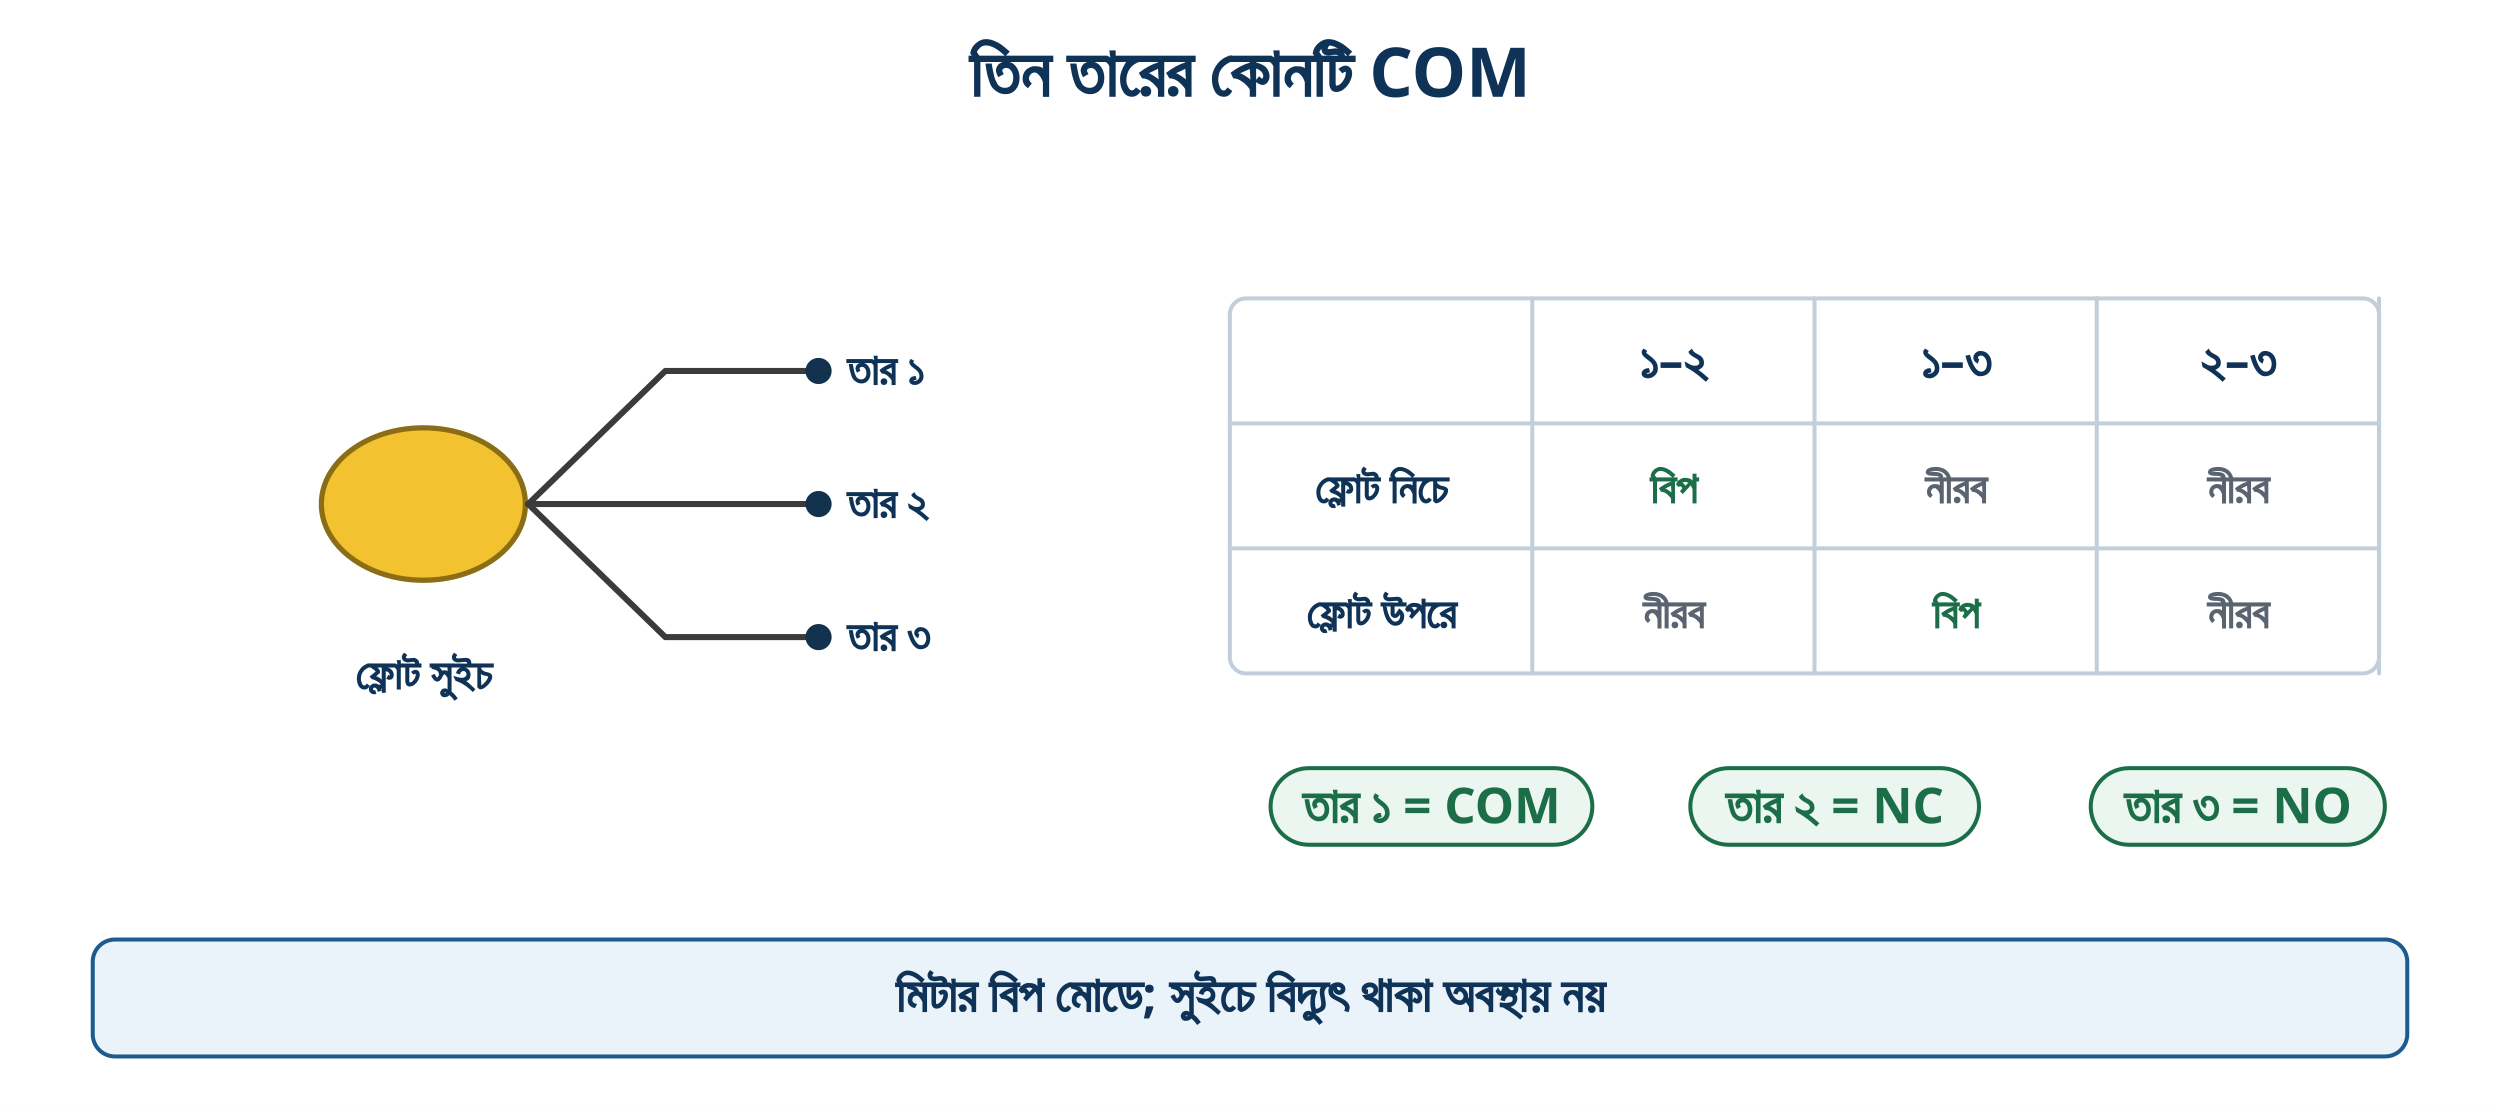
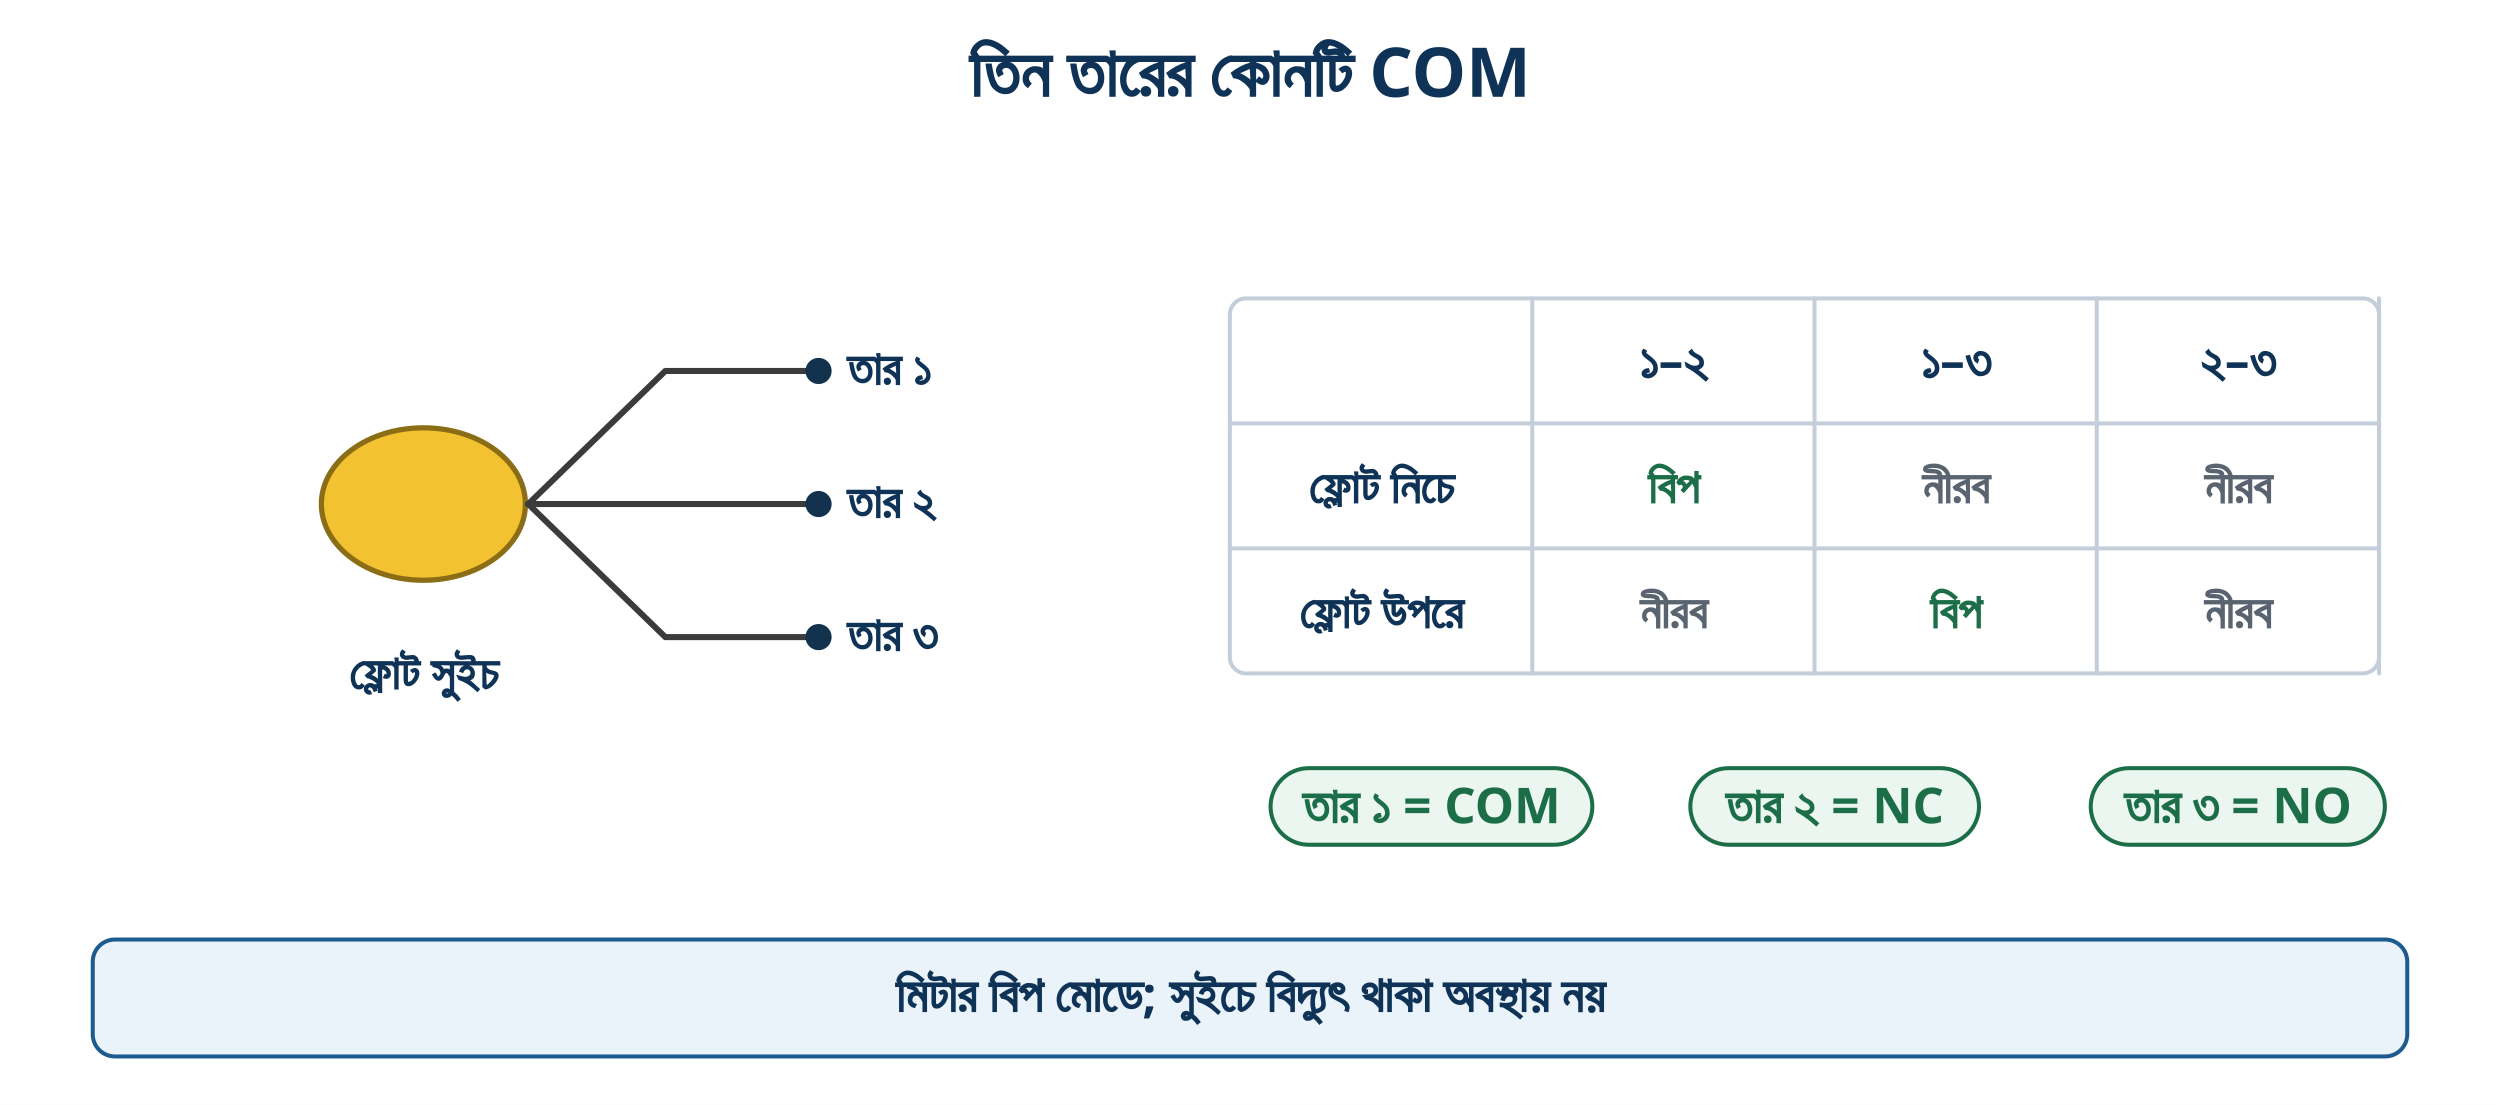
<svg xmlns="http://www.w3.org/2000/svg" width="1240" height="548" viewBox="0 0 1240 548">
  <rect width="1240" height="548" fill="#FFFFFF" />
  <text x="620.0" y="48.0" font-family="Kalpurush" font-size="34" font-weight="700" fill="#0F3357" text-anchor="middle">তিন তারের কোনটি COM</text>
  <ellipse cx="210.0" cy="250.0" rx="50.6" ry="37.8" fill="#F2C230" stroke="#8A6D14" stroke-width="2.6" />
-   <text x="210.0" y="342.0" font-family="Kalpurush" font-size="21.5" font-weight="700" fill="#0F3357" text-anchor="middle">ফ্লোট সুইচ</text>
+   <text x="210.0" y="342.0" font-family="Kalpurush" font-size="23.5" font-weight="700" fill="#0F3357" text-anchor="middle">ফ্লোট সুইচ</text>
  <path d="M 262 250 L 330 184 L 406 184" fill="none" stroke="#3B3B3B" stroke-width="3.0" stroke-linecap="round" stroke-linejoin="round" />
  <circle cx="406.0" cy="184.0" r="6.5" fill="#12324D" stroke="none" stroke-width="2" />
-   <text x="420.0" y="191.0" font-family="Kalpurush" font-size="21.5" font-weight="700" fill="#0F3357" text-anchor="start">তার ১</text>
+   <text x="420.0" y="191.0" font-family="Kalpurush" font-size="23.5" font-weight="700" fill="#0F3357" text-anchor="start">তার ১</text>
  <path d="M 262 250 L 330 250 L 406 250" fill="none" stroke="#3B3B3B" stroke-width="3.0" stroke-linecap="round" stroke-linejoin="round" />
  <circle cx="406.0" cy="250.0" r="6.5" fill="#12324D" stroke="none" stroke-width="2" />
-   <text x="420.0" y="257.0" font-family="Kalpurush" font-size="21.5" font-weight="700" fill="#0F3357" text-anchor="start">তার ২</text>
+   <text x="420.0" y="257.0" font-family="Kalpurush" font-size="23.5" font-weight="700" fill="#0F3357" text-anchor="start">তার ২</text>
  <path d="M 262 250 L 330 316 L 406 316" fill="none" stroke="#3B3B3B" stroke-width="3.0" stroke-linecap="round" stroke-linejoin="round" />
  <circle cx="406.0" cy="316.0" r="6.5" fill="#12324D" stroke="none" stroke-width="2" />
-   <text x="420.0" y="323.0" font-family="Kalpurush" font-size="21.5" font-weight="700" fill="#0F3357" text-anchor="start">তার ৩</text>
+   <text x="420.0" y="323.0" font-family="Kalpurush" font-size="23.5" font-weight="700" fill="#0F3357" text-anchor="start">তার ৩</text>
  <rect x="610.0" y="148.0" width="570.0" height="186.0" rx="8" fill="#FFFFFF" stroke="#C3CEDA" stroke-width="2" />
  <text x="830.0" y="187.7" font-family="Kalpurush" font-size="24.5" font-weight="700" fill="#0F3357" text-anchor="middle">১–২</text>
  <text x="970.0" y="187.7" font-family="Kalpurush" font-size="24.5" font-weight="700" fill="#0F3357" text-anchor="middle">১–৩</text>
  <text x="1110.0" y="187.7" font-family="Kalpurush" font-size="24.5" font-weight="700" fill="#0F3357" text-anchor="middle">২–৩</text>
  <line x1="610.0" y1="210.0" x2="1180.0" y2="210.0" stroke="#C3CEDA" stroke-width="2" stroke-linecap="round" />
-   <text x="685.0" y="249.7" font-family="Kalpurush" font-size="21.5" font-weight="700" fill="#0F3357" text-anchor="middle">ফ্লোট নিচে</text>
-   <text x="830.0" y="249.7" font-family="Kalpurush" font-size="21.5" font-weight="700" fill="#1B6E47" text-anchor="middle">বিপ</text>
-   <text x="970.0" y="249.7" font-family="Kalpurush" font-size="21.5" font-weight="700" fill="#5A6470" text-anchor="middle">নীরব</text>
-   <text x="1110.0" y="249.7" font-family="Kalpurush" font-size="21.5" font-weight="700" fill="#5A6470" text-anchor="middle">নীরব</text>
-   <text x="685.0" y="311.7" font-family="Kalpurush" font-size="21.5" font-weight="700" fill="#0F3357" text-anchor="middle">ফ্লোট উপরে</text>
-   <text x="830.0" y="311.7" font-family="Kalpurush" font-size="21.5" font-weight="700" fill="#5A6470" text-anchor="middle">নীরব</text>
-   <text x="970.0" y="311.7" font-family="Kalpurush" font-size="21.5" font-weight="700" fill="#1B6E47" text-anchor="middle">বিপ</text>
-   <text x="1110.0" y="311.7" font-family="Kalpurush" font-size="21.5" font-weight="700" fill="#5A6470" text-anchor="middle">নীরব</text>
+   <text x="685.0" y="249.7" font-family="Kalpurush" font-size="23.5" font-weight="700" fill="#0F3357" text-anchor="middle">ফ্লোট নিচে</text>
+   <text x="830.0" y="249.7" font-family="Kalpurush" font-size="23.5" font-weight="700" fill="#1B6E47" text-anchor="middle">বিপ</text>
+   <text x="970.0" y="249.7" font-family="Kalpurush" font-size="23.5" font-weight="700" fill="#5A6470" text-anchor="middle">নীরব</text>
+   <text x="1110.0" y="249.7" font-family="Kalpurush" font-size="23.5" font-weight="700" fill="#5A6470" text-anchor="middle">নীরব</text>
+   <text x="685.0" y="311.7" font-family="Kalpurush" font-size="23.5" font-weight="700" fill="#0F3357" text-anchor="middle">ফ্লোট উপরে</text>
+   <text x="830.0" y="311.7" font-family="Kalpurush" font-size="23.5" font-weight="700" fill="#5A6470" text-anchor="middle">নীরব</text>
+   <text x="970.0" y="311.7" font-family="Kalpurush" font-size="23.5" font-weight="700" fill="#1B6E47" text-anchor="middle">বিপ</text>
+   <text x="1110.0" y="311.7" font-family="Kalpurush" font-size="23.5" font-weight="700" fill="#5A6470" text-anchor="middle">নীরব</text>
  <line x1="610.0" y1="272.0" x2="1180.0" y2="272.0" stroke="#C3CEDA" stroke-width="2" stroke-linecap="round" />
  <line x1="760.0" y1="148.0" x2="760.0" y2="334.0" stroke="#C3CEDA" stroke-width="2" stroke-linecap="round" />
  <line x1="900.0" y1="148.0" x2="900.0" y2="334.0" stroke="#C3CEDA" stroke-width="2" stroke-linecap="round" />
  <line x1="1040.0" y1="148.0" x2="1040.0" y2="334.0" stroke="#C3CEDA" stroke-width="2" stroke-linecap="round" />
  <line x1="1180.0" y1="148.0" x2="1180.0" y2="334.0" stroke="#C3CEDA" stroke-width="2" stroke-linecap="round" />
  <rect x="630.2" y="381.0" width="159.6" height="38.0" rx="19" fill="#EAF6EF" stroke="#1B6E47" stroke-width="2" />
  <text x="710.0" y="408.3" font-family="Kalpurush" font-size="24.5" font-weight="700" fill="#1B6E47" text-anchor="middle">তার ১ = COM</text>
  <rect x="838.4" y="381.0" width="143.2" height="38.0" rx="19" fill="#EAF6EF" stroke="#1B6E47" stroke-width="2" />
  <text x="910.0" y="408.3" font-family="Kalpurush" font-size="24.5" font-weight="700" fill="#1B6E47" text-anchor="middle">তার ২ = NC</text>
  <rect x="1037.0" y="381.0" width="145.9" height="38.0" rx="19" fill="#EAF6EF" stroke="#1B6E47" stroke-width="2" />
  <text x="1110.0" y="408.3" font-family="Kalpurush" font-size="24.5" font-weight="700" fill="#1B6E47" text-anchor="middle">তার ৩ = NO</text>
  <rect x="46.0" y="466.0" width="1148.0" height="58.0" rx="11" fill="#EAF2FA" stroke="#1D5B8F" stroke-width="2" />
  <text x="620.0" y="502.0" font-family="Kalpurush" font-size="24.5" font-weight="700" fill="#0F3357" text-anchor="middle">মিটার বিপ মোডে; সুইচে বিদ্যুৎ থাকা অবস্থায় নয়</text>
</svg>
